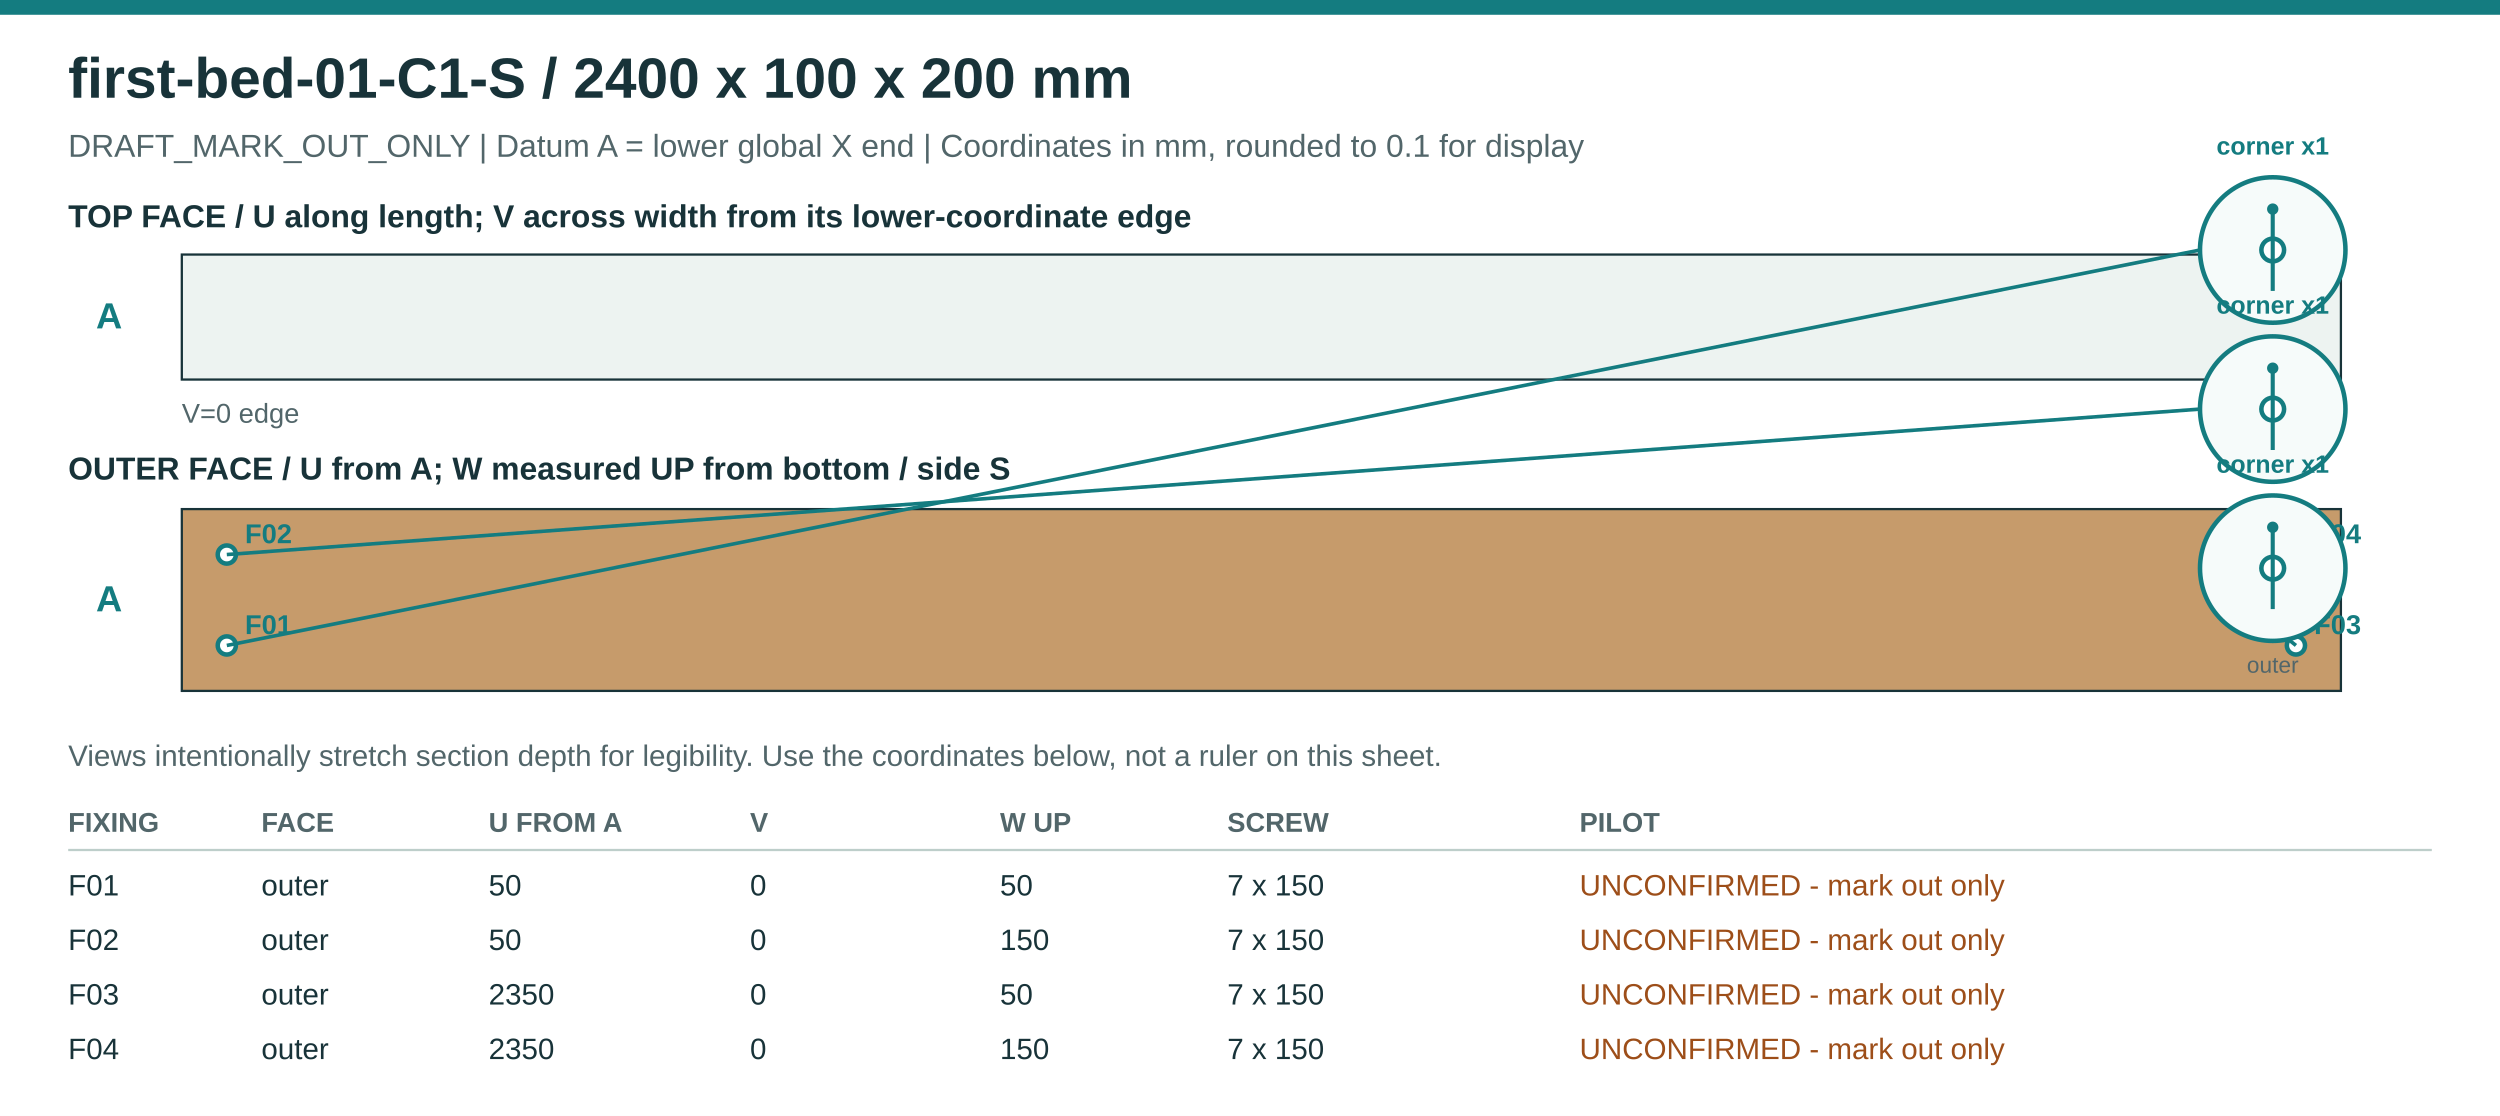
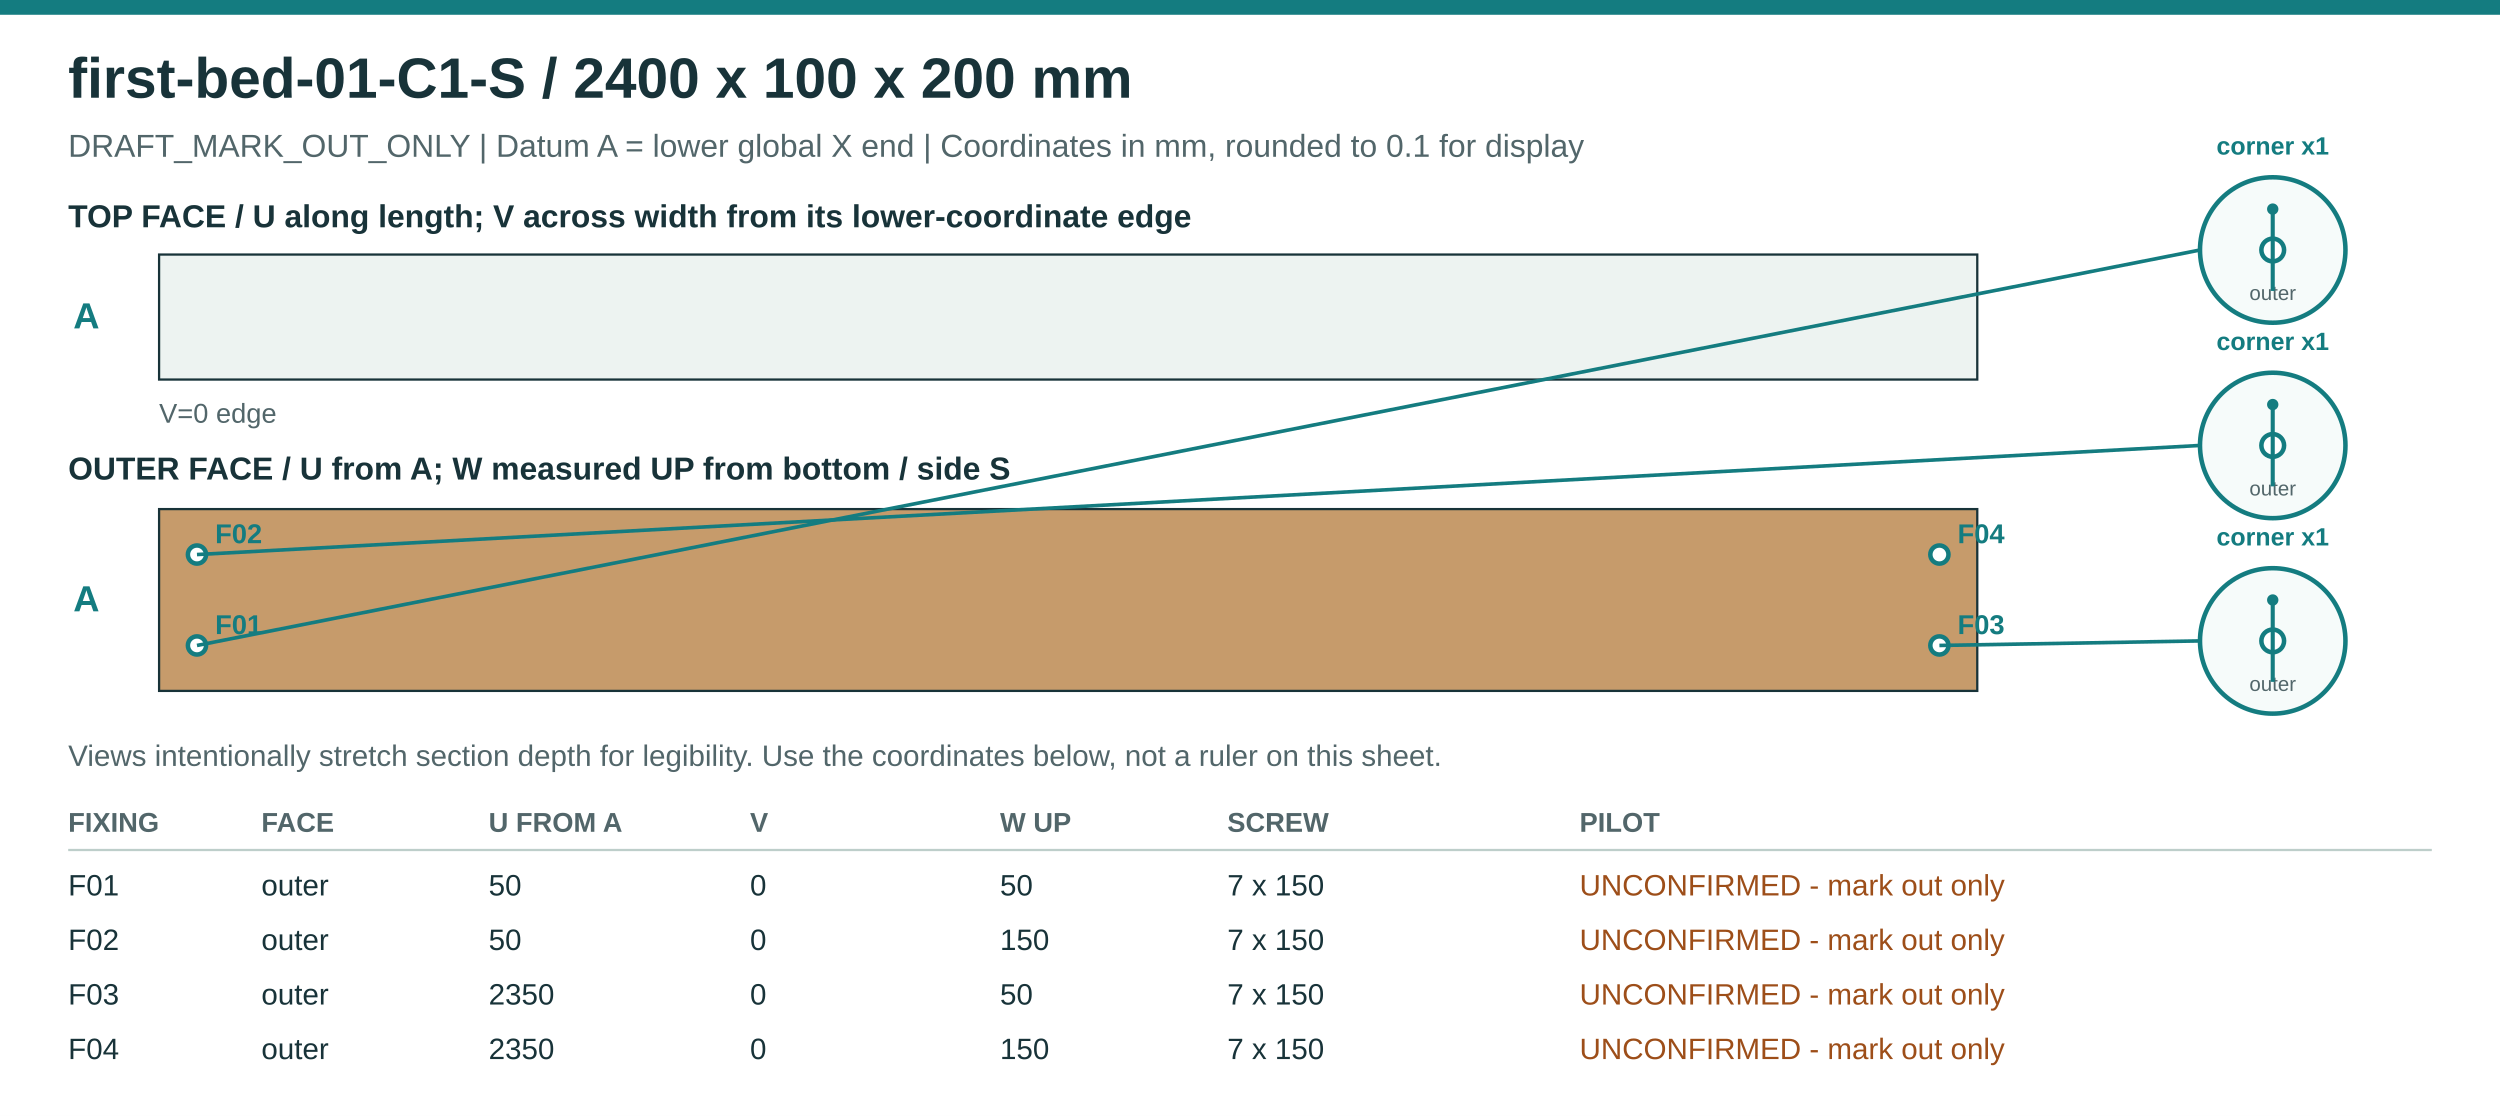
<svg xmlns="http://www.w3.org/2000/svg" width="1100" height="491" viewBox="0 0 1100 491">
  <rect width="100%" height="100%" fill="white" />
  <rect x="0" y="0" width="1100" height="6" fill="#147c80" stroke="#147c80" stroke-width="1" />
  <text x="30" y="43" font-family="Arial,Helvetica,sans-serif" font-size="25" font-weight="700" fill="#183339" text-anchor="start">first-bed-01-C1-S / 2400 x 100 x 200 mm</text>
  <text x="30" y="69" font-family="Arial,Helvetica,sans-serif" font-size="14" font-weight="400" fill="#52666a" text-anchor="start">DRAFT_MARK_OUT_ONLY  |  Datum A = lower global X end  |  Coordinates in mm, rounded to 0.1 for display</text>
  <text x="30" y="100" font-family="Arial,Helvetica,sans-serif" font-size="14" font-weight="700" fill="#183339" text-anchor="start">TOP FACE / U along length; V across width from its lower-coordinate edge</text>
-   <rect x="80" y="112" width="950" height="55" fill="#edf3f1" stroke="#183339" stroke-width="1" />
-   <text x="48" y="144.5" font-family="Arial,Helvetica,sans-serif" font-size="16" font-weight="700" fill="#147c80" text-anchor="middle">A</text>
-   <text x="80" y="186" font-family="Arial,Helvetica,sans-serif" font-size="12" font-weight="400" fill="#52666a" text-anchor="start">V=0 edge</text>
+   <rect x="70" y="112" width="800" height="55" fill="#edf3f1" stroke="#183339" stroke-width="1" />
+   <text x="38" y="144.5" font-family="Arial,Helvetica,sans-serif" font-size="16" font-weight="700" fill="#147c80" text-anchor="middle">A</text>
+   <text x="70" y="186" font-family="Arial,Helvetica,sans-serif" font-size="12" font-weight="400" fill="#52666a" text-anchor="start">V=0 edge</text>
  <text x="30" y="211" font-family="Arial,Helvetica,sans-serif" font-size="14" font-weight="700" fill="#183339" text-anchor="start">OUTER FACE / U from A; W measured UP from bottom / side S</text>
-   <rect x="80" y="224" width="950" height="80" fill="#c69b6b" stroke="#183339" stroke-width="1" />
-   <text x="48" y="269.0" font-family="Arial,Helvetica,sans-serif" font-size="16" font-weight="700" fill="#147c80" text-anchor="middle">A</text>
-   <circle cx="99.792" cy="284.0" r="4" fill="white" stroke="#147c80" stroke-width="2" />
-   <text x="107.792" y="279.0" font-family="Arial,Helvetica,sans-serif" font-size="12" font-weight="700" fill="#147c80" text-anchor="start">F01</text>
-   <circle cx="99.792" cy="244.0" r="4" fill="white" stroke="#147c80" stroke-width="2" />
-   <text x="107.792" y="239.0" font-family="Arial,Helvetica,sans-serif" font-size="12" font-weight="700" fill="#147c80" text-anchor="start">F02</text>
-   <circle cx="1010.208" cy="284.0" r="4" fill="white" stroke="#147c80" stroke-width="2" />
-   <text x="1018.208" y="279.0" font-family="Arial,Helvetica,sans-serif" font-size="12" font-weight="700" fill="#147c80" text-anchor="start">F03</text>
-   <circle cx="1010.208" cy="244.0" r="4" fill="white" stroke="#147c80" stroke-width="2" />
-   <text x="1018.208" y="239.0" font-family="Arial,Helvetica,sans-serif" font-size="12" font-weight="700" fill="#147c80" text-anchor="start">F04</text>
-   <line x1="99.792" y1="284.0" x2="968" y2="110" stroke="#147c80" stroke-width="1.6" />
+   <rect x="70" y="224" width="800" height="80" fill="#c69b6b" stroke="#183339" stroke-width="1" />
+   <text x="38" y="269.0" font-family="Arial,Helvetica,sans-serif" font-size="16" font-weight="700" fill="#147c80" text-anchor="middle">A</text>
+   <circle cx="86.667" cy="284.0" r="4" fill="white" stroke="#147c80" stroke-width="2" />
+   <text x="94.667" y="279.0" font-family="Arial,Helvetica,sans-serif" font-size="12" font-weight="700" fill="#147c80" text-anchor="start">F01</text>
+   <circle cx="86.667" cy="244.0" r="4" fill="white" stroke="#147c80" stroke-width="2" />
+   <text x="94.667" y="239.0" font-family="Arial,Helvetica,sans-serif" font-size="12" font-weight="700" fill="#147c80" text-anchor="start">F02</text>
+   <circle cx="853.333" cy="284.0" r="4" fill="white" stroke="#147c80" stroke-width="2" />
+   <text x="861.333" y="279.0" font-family="Arial,Helvetica,sans-serif" font-size="12" font-weight="700" fill="#147c80" text-anchor="start">F03</text>
+   <circle cx="853.333" cy="244.0" r="4" fill="white" stroke="#147c80" stroke-width="2" />
+   <text x="861.333" y="239.0" font-family="Arial,Helvetica,sans-serif" font-size="12" font-weight="700" fill="#147c80" text-anchor="start">F04</text>
+   <line x1="86.667" y1="284.0" x2="968" y2="110" stroke="#147c80" stroke-width="1.6" />
  <circle cx="1000" cy="110" r="32" fill="#f6fbfa" stroke="#147c80" stroke-width="2" />
  <circle cx="1000" cy="110" r="5" fill="white" stroke="#147c80" stroke-width="2" />
  <text x="1000" y="68" font-family="Arial,Helvetica,sans-serif" font-size="11" font-weight="700" fill="#147c80" text-anchor="middle">corner x1</text>
-   <text x="1000" y="156" font-family="Arial,Helvetica,sans-serif" font-size="10" font-weight="400" fill="#52666a" text-anchor="middle">outer</text>
+   <text x="1000" y="132" font-family="Arial,Helvetica,sans-serif" font-size="9" font-weight="400" fill="#52666a" text-anchor="middle">outer</text>
  <line x1="1000" y1="128" x2="1000" y2="92" stroke="#147c80" stroke-width="1.8" />
  <circle cx="1000" cy="92" r="2" fill="#147c80" stroke="#147c80" stroke-width="1" />
-   <line x1="99.792" y1="244.0" x2="968" y2="180" stroke="#147c80" stroke-width="1.6" />
-   <circle cx="1000" cy="180" r="32" fill="#f6fbfa" stroke="#147c80" stroke-width="2" />
-   <circle cx="1000" cy="180" r="5" fill="white" stroke="#147c80" stroke-width="2" />
-   <text x="1000" y="138" font-family="Arial,Helvetica,sans-serif" font-size="11" font-weight="700" fill="#147c80" text-anchor="middle">corner x1</text>
-   <text x="1000" y="226" font-family="Arial,Helvetica,sans-serif" font-size="10" font-weight="400" fill="#52666a" text-anchor="middle">outer</text>
-   <line x1="1000" y1="198" x2="1000" y2="162" stroke="#147c80" stroke-width="1.8" />
-   <circle cx="1000" cy="162" r="2" fill="#147c80" stroke="#147c80" stroke-width="1" />
-   <line x1="1010.208" y1="284.0" x2="968" y2="250" stroke="#147c80" stroke-width="1.6" />
-   <circle cx="1000" cy="250" r="32" fill="#f6fbfa" stroke="#147c80" stroke-width="2" />
-   <circle cx="1000" cy="250" r="5" fill="white" stroke="#147c80" stroke-width="2" />
-   <text x="1000" y="208" font-family="Arial,Helvetica,sans-serif" font-size="11" font-weight="700" fill="#147c80" text-anchor="middle">corner x1</text>
-   <text x="1000" y="296" font-family="Arial,Helvetica,sans-serif" font-size="10" font-weight="400" fill="#52666a" text-anchor="middle">outer</text>
-   <line x1="1000" y1="268" x2="1000" y2="232" stroke="#147c80" stroke-width="1.8" />
-   <circle cx="1000" cy="232" r="2" fill="#147c80" stroke="#147c80" stroke-width="1" />
+   <line x1="86.667" y1="244.0" x2="968" y2="196" stroke="#147c80" stroke-width="1.6" />
+   <circle cx="1000" cy="196" r="32" fill="#f6fbfa" stroke="#147c80" stroke-width="2" />
+   <circle cx="1000" cy="196" r="5" fill="white" stroke="#147c80" stroke-width="2" />
+   <text x="1000" y="154" font-family="Arial,Helvetica,sans-serif" font-size="11" font-weight="700" fill="#147c80" text-anchor="middle">corner x1</text>
+   <text x="1000" y="218" font-family="Arial,Helvetica,sans-serif" font-size="9" font-weight="400" fill="#52666a" text-anchor="middle">outer</text>
+   <line x1="1000" y1="214" x2="1000" y2="178" stroke="#147c80" stroke-width="1.8" />
+   <circle cx="1000" cy="178" r="2" fill="#147c80" stroke="#147c80" stroke-width="1" />
+   <line x1="853.333" y1="284.0" x2="968" y2="282" stroke="#147c80" stroke-width="1.6" />
+   <circle cx="1000" cy="282" r="32" fill="#f6fbfa" stroke="#147c80" stroke-width="2" />
+   <circle cx="1000" cy="282" r="5" fill="white" stroke="#147c80" stroke-width="2" />
+   <text x="1000" y="240" font-family="Arial,Helvetica,sans-serif" font-size="11" font-weight="700" fill="#147c80" text-anchor="middle">corner x1</text>
+   <text x="1000" y="304" font-family="Arial,Helvetica,sans-serif" font-size="9" font-weight="400" fill="#52666a" text-anchor="middle">outer</text>
+   <line x1="1000" y1="300" x2="1000" y2="264" stroke="#147c80" stroke-width="1.8" />
+   <circle cx="1000" cy="264" r="2" fill="#147c80" stroke="#147c80" stroke-width="1" />
  <text x="30" y="337" font-family="Arial,Helvetica,sans-serif" font-size="13" font-weight="400" fill="#52666a" text-anchor="start">Views intentionally stretch section depth for legibility. Use the coordinates below, not a ruler on this sheet.</text>
  <text x="30" y="366" font-family="Arial,Helvetica,sans-serif" font-size="12" font-weight="700" fill="#52666a" text-anchor="start">FIXING</text>
  <text x="115" y="366" font-family="Arial,Helvetica,sans-serif" font-size="12" font-weight="700" fill="#52666a" text-anchor="start">FACE</text>
  <text x="215" y="366" font-family="Arial,Helvetica,sans-serif" font-size="12" font-weight="700" fill="#52666a" text-anchor="start">U FROM A</text>
  <text x="330" y="366" font-family="Arial,Helvetica,sans-serif" font-size="12" font-weight="700" fill="#52666a" text-anchor="start">V</text>
  <text x="440" y="366" font-family="Arial,Helvetica,sans-serif" font-size="12" font-weight="700" fill="#52666a" text-anchor="start">W UP</text>
  <text x="540" y="366" font-family="Arial,Helvetica,sans-serif" font-size="12" font-weight="700" fill="#52666a" text-anchor="start">SCREW</text>
  <text x="695" y="366" font-family="Arial,Helvetica,sans-serif" font-size="12" font-weight="700" fill="#52666a" text-anchor="start">PILOT</text>
  <line x1="30" y1="374" x2="1070" y2="374" stroke="#bdceca" stroke-width="1" />
  <text x="30" y="394" font-family="Arial,Helvetica,sans-serif" font-size="13" font-weight="400" fill="#183339" text-anchor="start">F01</text>
  <text x="115" y="394" font-family="Arial,Helvetica,sans-serif" font-size="13" font-weight="400" fill="#183339" text-anchor="start">outer</text>
  <text x="215" y="394" font-family="Arial,Helvetica,sans-serif" font-size="13" font-weight="400" fill="#183339" text-anchor="start">50</text>
  <text x="330" y="394" font-family="Arial,Helvetica,sans-serif" font-size="13" font-weight="400" fill="#183339" text-anchor="start">0</text>
  <text x="440" y="394" font-family="Arial,Helvetica,sans-serif" font-size="13" font-weight="400" fill="#183339" text-anchor="start">50</text>
  <text x="540" y="394" font-family="Arial,Helvetica,sans-serif" font-size="13" font-weight="400" fill="#183339" text-anchor="start">7 x 150</text>
  <text x="695" y="394" font-family="Arial,Helvetica,sans-serif" font-size="13" font-weight="400" fill="#9d4e19" text-anchor="start">UNCONFIRMED - mark out only</text>
  <text x="30" y="418" font-family="Arial,Helvetica,sans-serif" font-size="13" font-weight="400" fill="#183339" text-anchor="start">F02</text>
  <text x="115" y="418" font-family="Arial,Helvetica,sans-serif" font-size="13" font-weight="400" fill="#183339" text-anchor="start">outer</text>
  <text x="215" y="418" font-family="Arial,Helvetica,sans-serif" font-size="13" font-weight="400" fill="#183339" text-anchor="start">50</text>
  <text x="330" y="418" font-family="Arial,Helvetica,sans-serif" font-size="13" font-weight="400" fill="#183339" text-anchor="start">0</text>
  <text x="440" y="418" font-family="Arial,Helvetica,sans-serif" font-size="13" font-weight="400" fill="#183339" text-anchor="start">150</text>
  <text x="540" y="418" font-family="Arial,Helvetica,sans-serif" font-size="13" font-weight="400" fill="#183339" text-anchor="start">7 x 150</text>
  <text x="695" y="418" font-family="Arial,Helvetica,sans-serif" font-size="13" font-weight="400" fill="#9d4e19" text-anchor="start">UNCONFIRMED - mark out only</text>
  <text x="30" y="442" font-family="Arial,Helvetica,sans-serif" font-size="13" font-weight="400" fill="#183339" text-anchor="start">F03</text>
  <text x="115" y="442" font-family="Arial,Helvetica,sans-serif" font-size="13" font-weight="400" fill="#183339" text-anchor="start">outer</text>
  <text x="215" y="442" font-family="Arial,Helvetica,sans-serif" font-size="13" font-weight="400" fill="#183339" text-anchor="start">2350</text>
  <text x="330" y="442" font-family="Arial,Helvetica,sans-serif" font-size="13" font-weight="400" fill="#183339" text-anchor="start">0</text>
  <text x="440" y="442" font-family="Arial,Helvetica,sans-serif" font-size="13" font-weight="400" fill="#183339" text-anchor="start">50</text>
  <text x="540" y="442" font-family="Arial,Helvetica,sans-serif" font-size="13" font-weight="400" fill="#183339" text-anchor="start">7 x 150</text>
  <text x="695" y="442" font-family="Arial,Helvetica,sans-serif" font-size="13" font-weight="400" fill="#9d4e19" text-anchor="start">UNCONFIRMED - mark out only</text>
  <text x="30" y="466" font-family="Arial,Helvetica,sans-serif" font-size="13" font-weight="400" fill="#183339" text-anchor="start">F04</text>
  <text x="115" y="466" font-family="Arial,Helvetica,sans-serif" font-size="13" font-weight="400" fill="#183339" text-anchor="start">outer</text>
  <text x="215" y="466" font-family="Arial,Helvetica,sans-serif" font-size="13" font-weight="400" fill="#183339" text-anchor="start">2350</text>
  <text x="330" y="466" font-family="Arial,Helvetica,sans-serif" font-size="13" font-weight="400" fill="#183339" text-anchor="start">0</text>
  <text x="440" y="466" font-family="Arial,Helvetica,sans-serif" font-size="13" font-weight="400" fill="#183339" text-anchor="start">150</text>
  <text x="540" y="466" font-family="Arial,Helvetica,sans-serif" font-size="13" font-weight="400" fill="#183339" text-anchor="start">7 x 150</text>
  <text x="695" y="466" font-family="Arial,Helvetica,sans-serif" font-size="13" font-weight="400" fill="#9d4e19" text-anchor="start">UNCONFIRMED - mark out only</text>
</svg>
